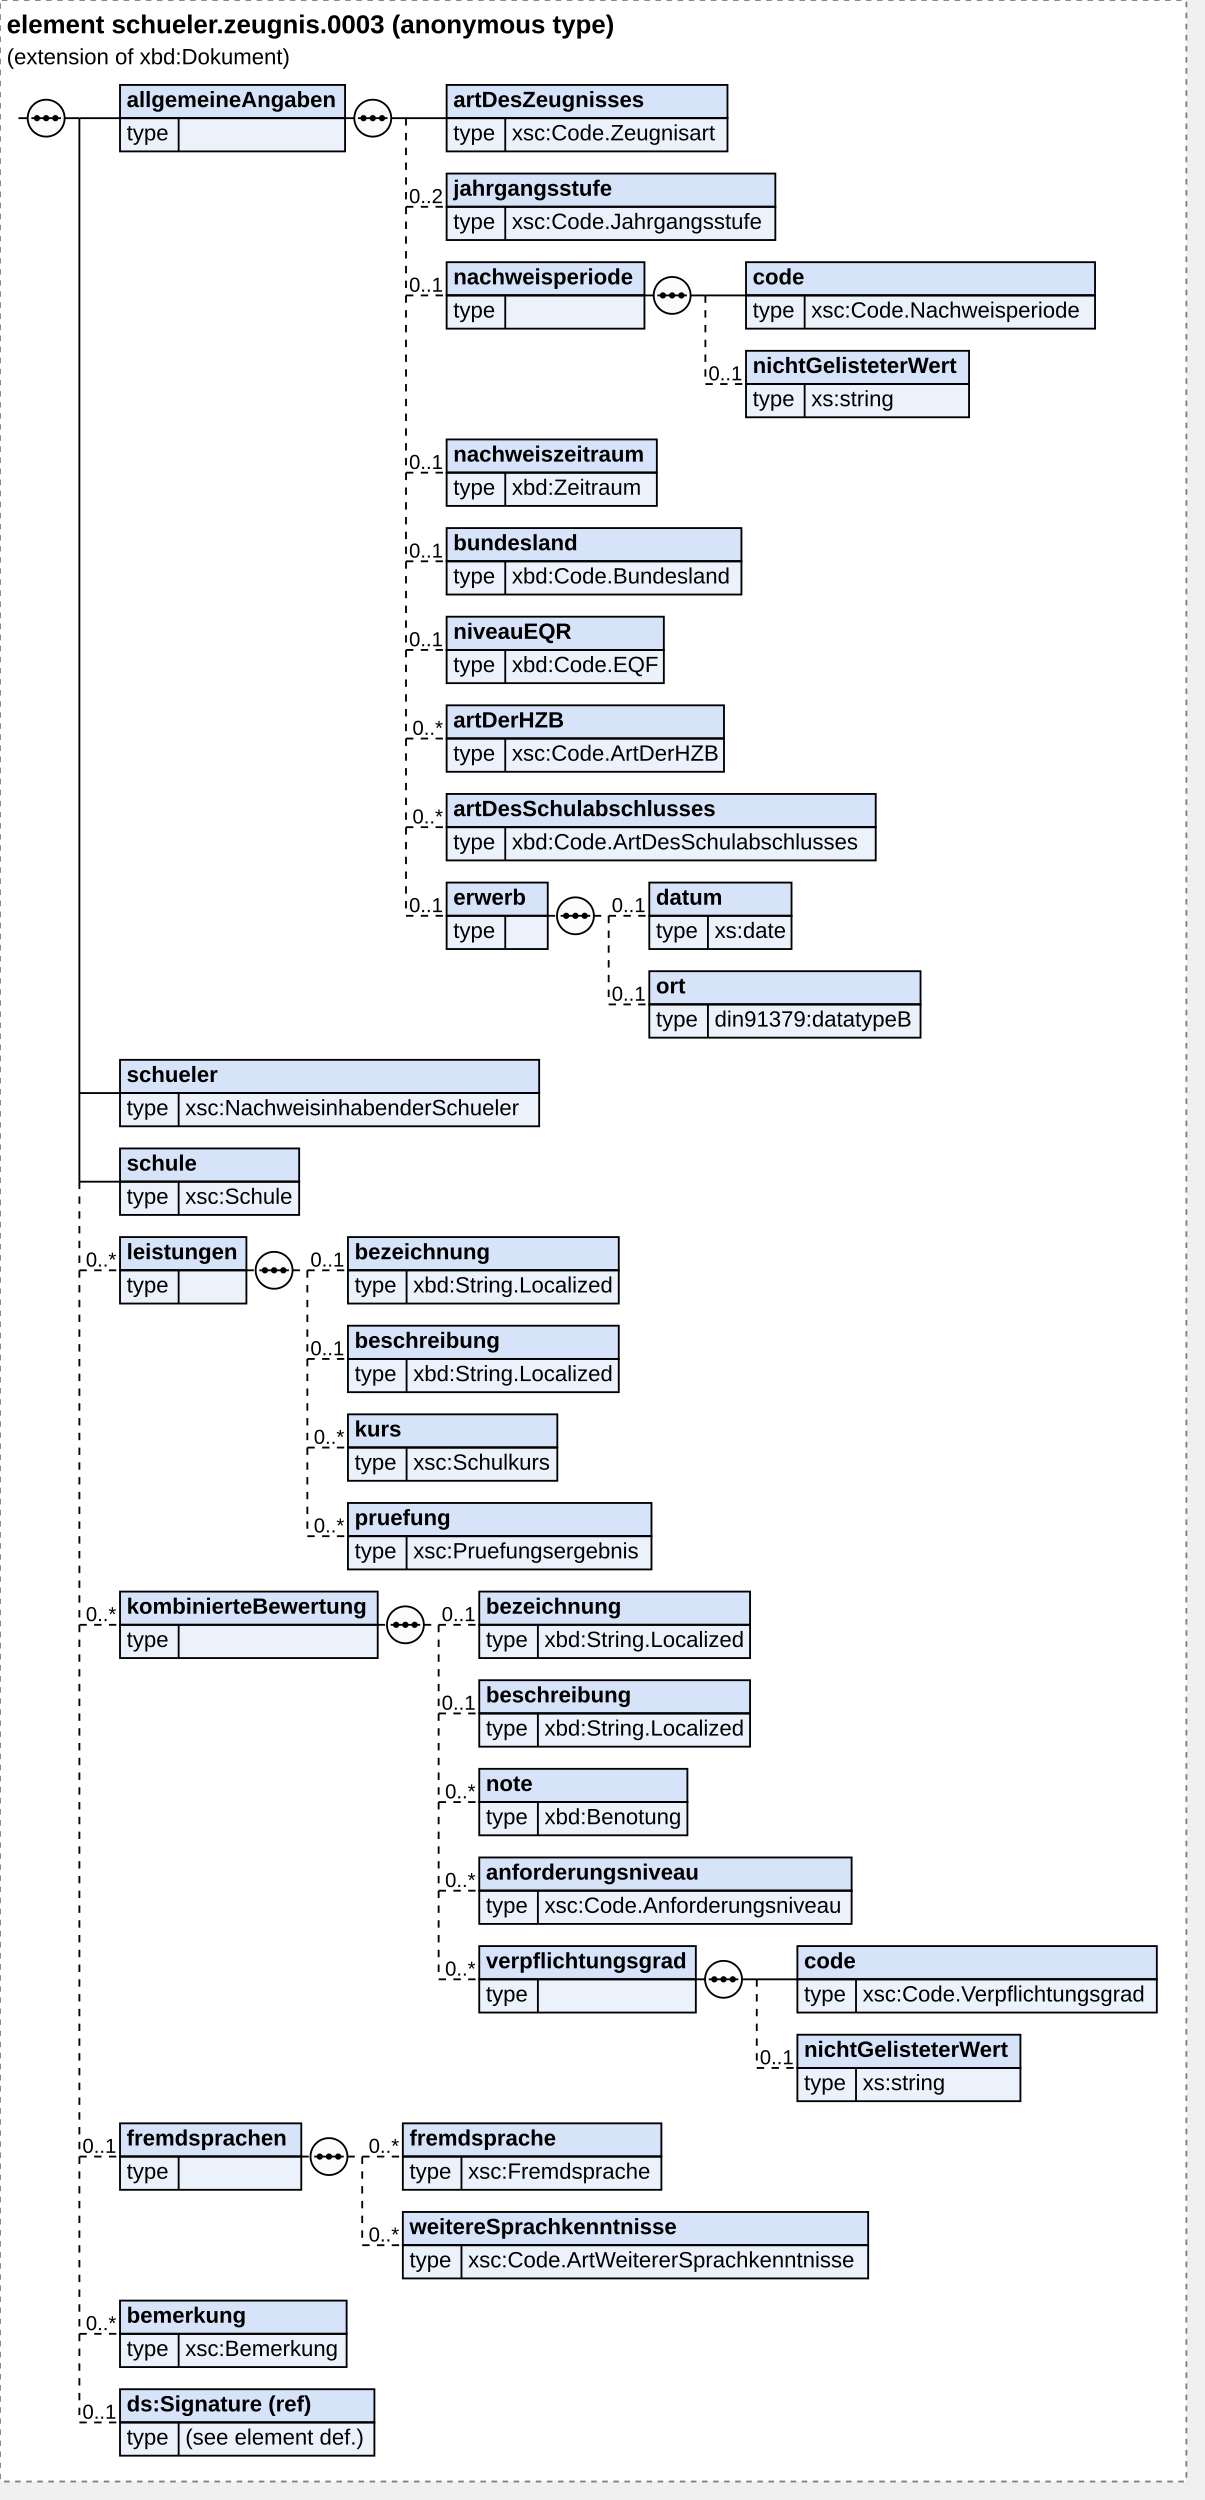
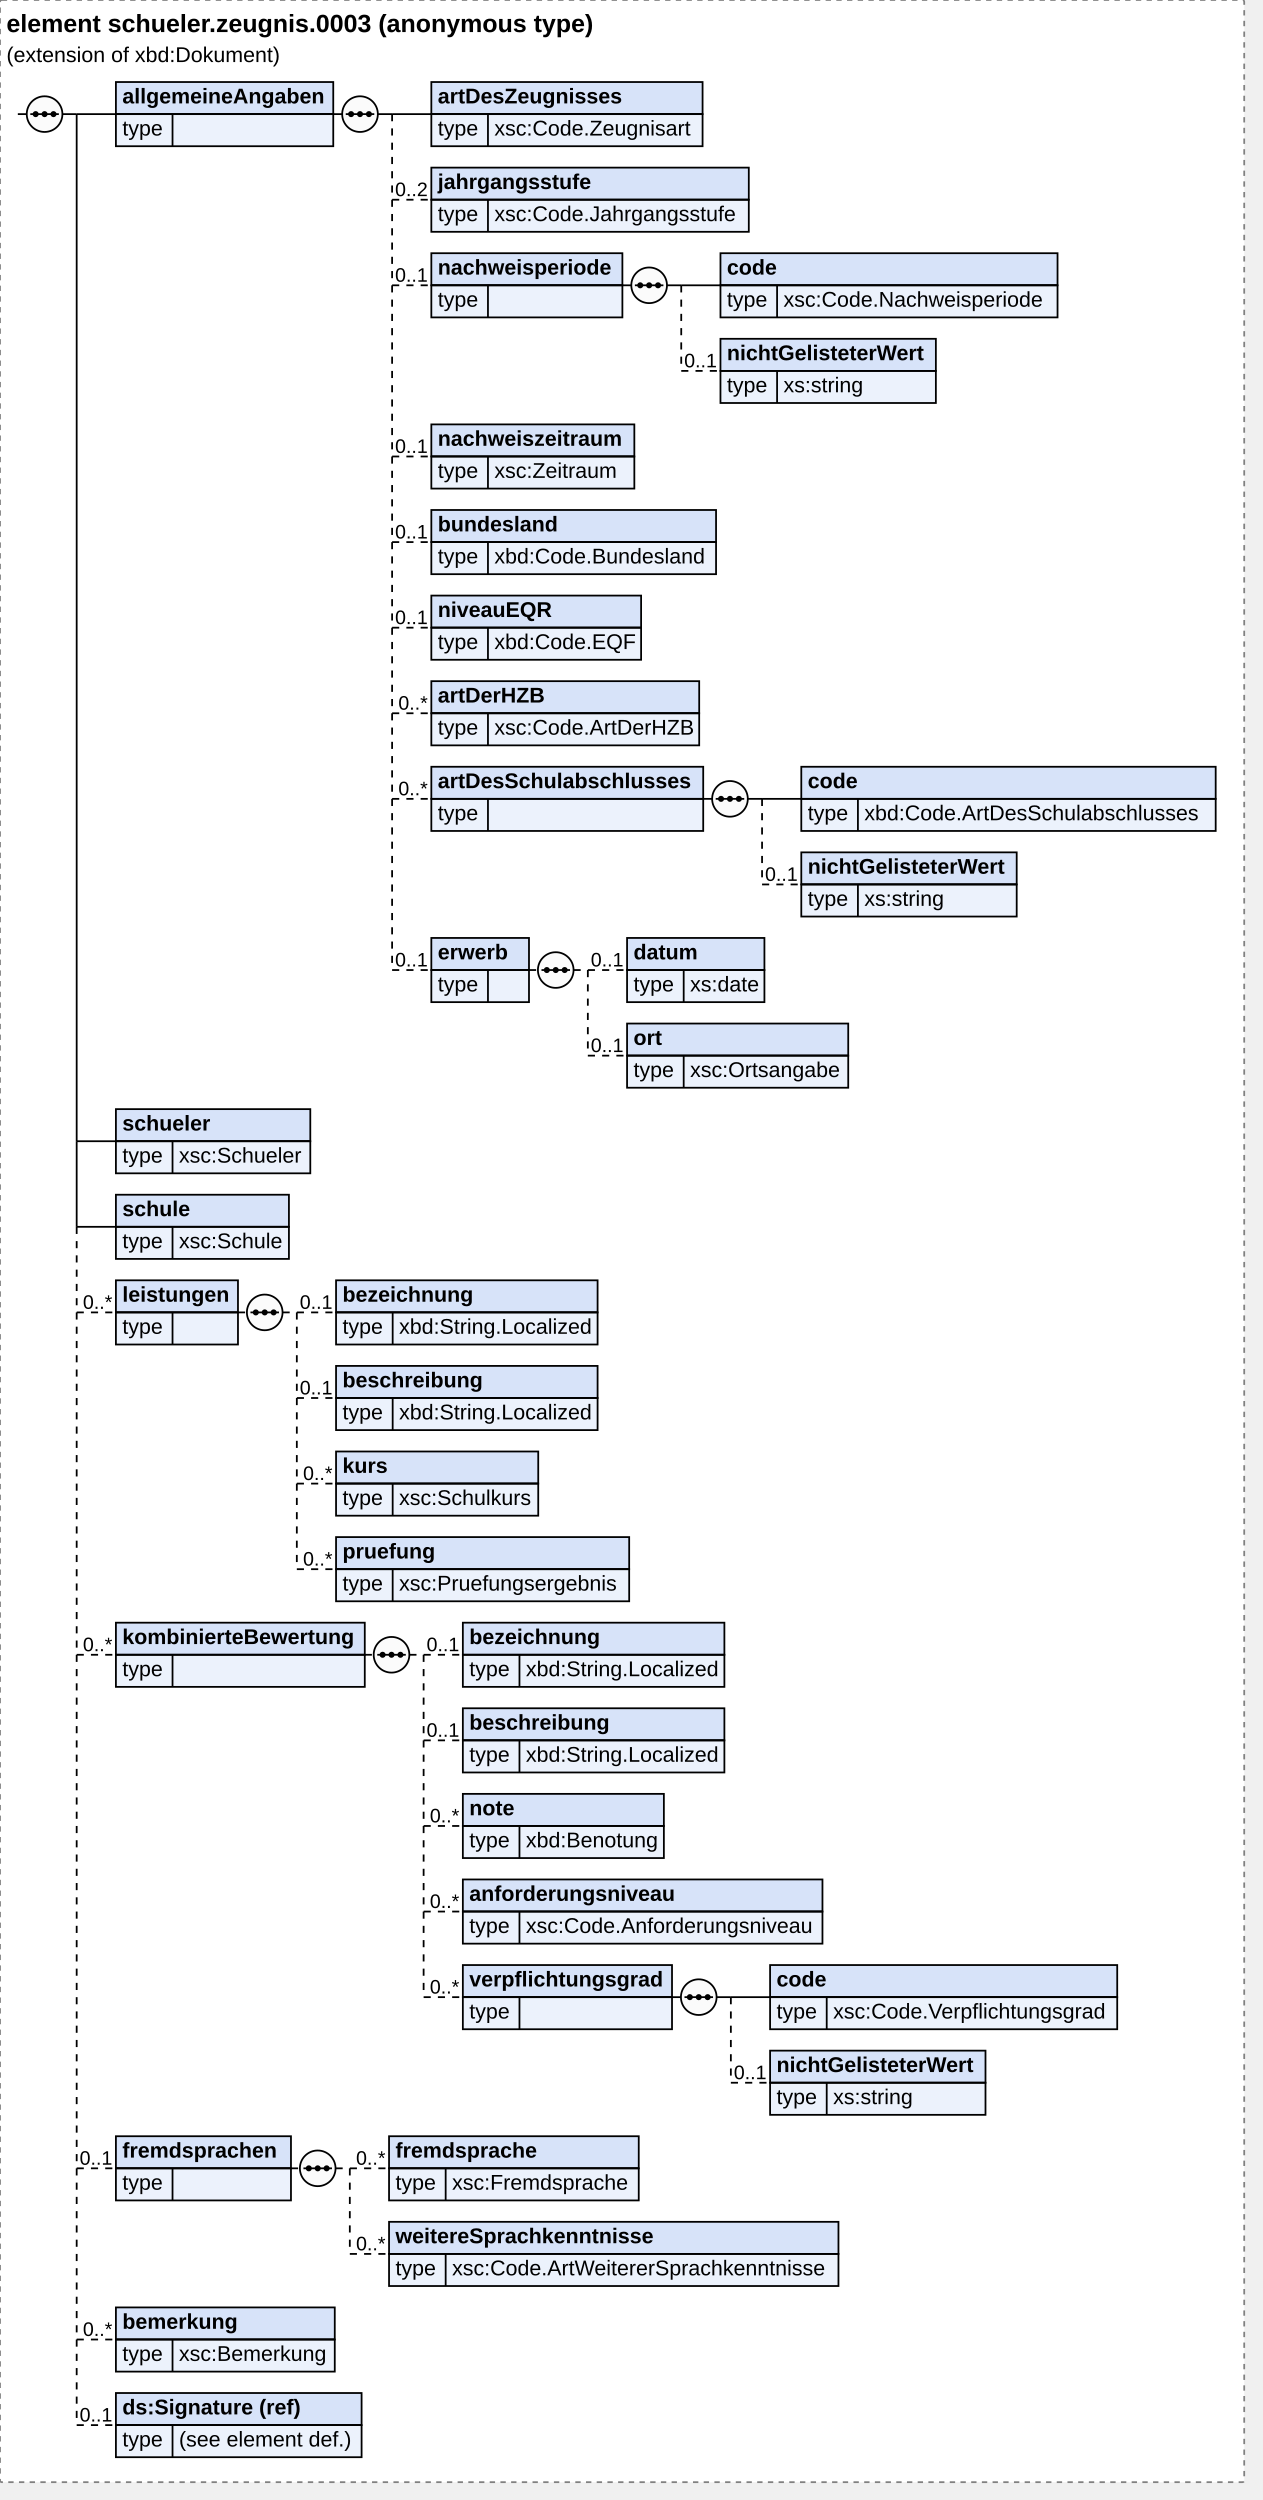
- <svg xmlns="http://www.w3.org/2000/svg" width="652.538" height="1354">
+ <svg xmlns="http://www.w3.org/2000/svg" width="707.756" height="1402">
  <defs>
    <style type="text/css">
                        text {
                            font-family: 'Arial';
                            fill: black;
                        }
                        text.at {
                            font-family: 'Arial';
                            fill: rgb(242, 152, 0);
                        }
                        line {
                            stroke: black;
                        }
                        line.type-structure {
                            stroke: black;
                        }
                        line.type-structure-optional {
                            stroke: black;
                            stroke-dasharray: 4, 4;
                        }
                        rect.attribute-upper {
                            stroke: black;
                            fill: rgb(255, 239, 211);
                        }
                        rect.element-upper {
                            stroke: black;
                            fill: rgb(215, 227, 249);
                        }
                        rect.element-lower {
                            stroke: black;
                            fill: rgb(236, 242, 252);
                        }
                        a text {
                            fill: black;
                        } 
                    </style>
  </defs>
-   <rect width="642.538" height="1344" stroke-dasharray="3,3" rx="1" ry="1" style="stroke: grey;fill: white;" />
+   <rect width="697.756" height="1392" stroke-dasharray="3,3" rx="1" ry="1" style="stroke: grey;fill: white;" />
  <text font-size="14" x="3.6" y="18" font-weight="bold">element schueler.zeugnis.0003 (anonymous type)</text>
  <text font-size="12" x="3.6" y="34.8"> (extension of xbd:Dokument)</text>
  <g transform="translate(10,46)">
    <g transform="translate(55,0)">
      <rect width="121.894" height="18" class="element-upper" />
      <rect width="121.894" height="18" y="18" class="element-lower" />
      <text font-size="12" x="3.6" y="12" font-weight="bold">allgemeineAngaben</text>
      <line x1="0" y1="18" x2="121.894" y2="18" />
      <text font-size="12" fill="grey" x="3.6" y="30">type</text>
      <line x1="31.753" y1="18" x2="31.753" y2="36" />
      <g transform="translate(121.8937,0)">
        <g transform="translate(55,0)">
          <rect width="152.109" height="18" class="element-upper" />
          <rect width="152.109" height="18" y="18" class="element-lower" />
          <text font-size="12" x="3.6" y="12" font-weight="bold">artDesZeugnisses</text>
          <line x1="0" y1="18" x2="152.109" y2="18" />
          <text font-size="12" fill="grey" x="3.6" y="30">type</text>
          <line x1="31.753" y1="18" x2="31.753" y2="36" />
          <text font-size="12" x="35.353" y="30">xsc:Code.Zeugnisart</text>
          <g transform="translate(152.1094,0)" />
        </g>
        <line x1="33" y1="18" x2="55" y2="18" class="type-structure-required" />
        <text font-size="11" fill="black" x="53" y="16" text-anchor="end" />
        <line x1="33" y1="18" x2="33" y2="18" class="type-structure-required" />
        <g transform="translate(55,48)">
          <rect width="178.031" height="18" class="element-upper" />
          <rect width="178.031" height="18" y="18" class="element-lower" />
          <text font-size="12" x="3.6" y="12" font-weight="bold">jahrgangsstufe</text>
          <line x1="0" y1="18" x2="178.031" y2="18" />
          <text font-size="12" fill="grey" x="3.6" y="30">type</text>
          <line x1="31.753" y1="18" x2="31.753" y2="36" />
          <text font-size="12" x="35.353" y="30">xsc:Code.Jahrgangsstufe</text>
          <g transform="translate(178.0312,0)" />
        </g>
        <line x1="33" y1="66" x2="55" y2="66" class="type-structure-optional" />
        <text font-size="11" fill="black" x="53" y="64" text-anchor="end">0..2</text>
        <line x1="33" y1="18" x2="33" y2="66" class="type-structure-optional" />
        <g transform="translate(55,96)">
          <rect width="107.144" height="18" class="element-upper" />
          <rect width="107.144" height="18" y="18" class="element-lower" />
          <text font-size="12" x="3.6" y="12" font-weight="bold">nachweisperiode</text>
          <line x1="0" y1="18" x2="107.144" y2="18" />
          <text font-size="12" fill="grey" x="3.6" y="30">type</text>
          <line x1="31.753" y1="18" x2="31.753" y2="36" />
          <g transform="translate(107.1437,0)">
            <g transform="translate(55,0)">
              <rect width="189.031" height="18" class="element-upper" />
              <rect width="189.031" height="18" y="18" class="element-lower" />
              <text font-size="12" x="3.6" y="12" font-weight="bold">code</text>
              <line x1="0" y1="18" x2="189.031" y2="18" />
              <text font-size="12" fill="grey" x="3.6" y="30">type</text>
              <line x1="31.753" y1="18" x2="31.753" y2="36" />
              <text font-size="12" x="35.353" y="30">xsc:Code.Nachweisperiode</text>
              <g transform="translate(189.0312,0)" />
            </g>
            <line x1="33" y1="18" x2="55" y2="18" class="type-structure-required" />
            <text font-size="11" fill="black" x="53" y="16" text-anchor="end" />
            <line x1="33" y1="18" x2="33" y2="18" class="type-structure-required" />
            <g transform="translate(55,48)">
              <rect width="120.8" height="18" class="element-upper" />
              <rect width="120.8" height="18" y="18" class="element-lower" />
              <text font-size="12" x="3.6" y="12" font-weight="bold">nichtGelisteterWert</text>
              <line x1="0" y1="18" x2="120.8" y2="18" />
              <text font-size="12" fill="grey" x="3.6" y="30">type</text>
              <line x1="31.753" y1="18" x2="31.753" y2="36" />
              <text font-size="12" x="35.353" y="30">xs:string</text>
              <g transform="translate(120.8,0)" />
            </g>
            <line x1="33" y1="66" x2="55" y2="66" class="type-structure-optional" />
            <text font-size="11" fill="black" x="53" y="64" text-anchor="end">0..1</text>
            <line x1="33" y1="18" x2="33" y2="66" class="type-structure-optional" />
            <circle cx="15" cy="18" r="10" stroke="black" fill="rgb(251, 251, 251)" />
            <line x1="0" y1="18" x2="5" y2="18" class="type-structure-required" />
            <line x1="25" y1="18" x2="33" y2="18" class="type-structure-required" />
            <circle cx="10" cy="18" r="1.2" stroke="black" fill="black" />
            <circle cx="15" cy="18" r="1.2" stroke="black" fill="black" />
            <circle cx="20" cy="18" r="1.2" stroke="black" fill="black" />
            <line x1="7" y1="18" x2="23" y2="18" />
          </g>
        </g>
        <line x1="33" y1="114" x2="55" y2="114" class="type-structure-optional" />
        <text font-size="11" fill="black" x="53" y="112" text-anchor="end">0..1</text>
        <line x1="33" y1="66" x2="33" y2="114" class="type-structure-optional" />
        <g transform="translate(55,192)">
          <rect width="113.847" height="18" class="element-upper" />
          <rect width="113.847" height="18" y="18" class="element-lower" />
          <text font-size="12" x="3.6" y="12" font-weight="bold">nachweiszeitraum</text>
          <line x1="0" y1="18" x2="113.847" y2="18" />
          <text font-size="12" fill="grey" x="3.6" y="30">type</text>
          <line x1="31.753" y1="18" x2="31.753" y2="36" />
-           <text font-size="12" x="35.353" y="30">xbd:Zeitraum</text>
+           <text font-size="12" x="35.353" y="30">xsc:Zeitraum</text>
          <g transform="translate(113.8469,0)" />
        </g>
        <line x1="33" y1="210" x2="55" y2="210" class="type-structure-optional" />
        <text font-size="11" fill="black" x="53" y="208" text-anchor="end">0..1</text>
        <line x1="33" y1="114" x2="33" y2="210" class="type-structure-optional" />
        <g transform="translate(55,240)">
          <rect width="159.672" height="18" class="element-upper" />
          <rect width="159.672" height="18" y="18" class="element-lower" />
          <text font-size="12" x="3.6" y="12" font-weight="bold">bundesland</text>
          <line x1="0" y1="18" x2="159.672" y2="18" />
          <text font-size="12" fill="grey" x="3.6" y="30">type</text>
          <line x1="31.753" y1="18" x2="31.753" y2="36" />
          <text font-size="12" x="35.353" y="30">xbd:Code.Bundesland</text>
          <g transform="translate(159.6719,0)" />
        </g>
        <line x1="33" y1="258" x2="55" y2="258" class="type-structure-optional" />
        <text font-size="11" fill="black" x="53" y="256" text-anchor="end">0..1</text>
        <line x1="33" y1="210" x2="33" y2="258" class="type-structure-optional" />
        <g transform="translate(55,288)">
          <rect width="117.641" height="18" class="element-upper" />
          <rect width="117.641" height="18" y="18" class="element-lower" />
          <text font-size="12" x="3.6" y="12" font-weight="bold">niveauEQR</text>
          <line x1="0" y1="18" x2="117.641" y2="18" />
          <text font-size="12" fill="grey" x="3.6" y="30">type</text>
          <line x1="31.753" y1="18" x2="31.753" y2="36" />
          <text font-size="12" x="35.353" y="30">xbd:Code.EQF</text>
          <g transform="translate(117.6406,0)" />
        </g>
        <line x1="33" y1="306" x2="55" y2="306" class="type-structure-optional" />
        <text font-size="11" fill="black" x="53" y="304" text-anchor="end">0..1</text>
        <line x1="33" y1="258" x2="33" y2="306" class="type-structure-optional" />
        <g transform="translate(55,336)">
          <rect width="150.219" height="18" class="element-upper" />
          <rect width="150.219" height="18" y="18" class="element-lower" />
          <text font-size="12" x="3.6" y="12" font-weight="bold">artDerHZB</text>
          <line x1="0" y1="18" x2="150.219" y2="18" />
          <text font-size="12" fill="grey" x="3.6" y="30">type</text>
          <line x1="31.753" y1="18" x2="31.753" y2="36" />
          <text font-size="12" x="35.353" y="30">xsc:Code.ArtDerHZB</text>
          <g transform="translate(150.2188,0)" />
        </g>
        <line x1="33" y1="354" x2="55" y2="354" class="type-structure-optional" />
        <text font-size="11" fill="black" x="53" y="352" text-anchor="end">0..*</text>
        <line x1="33" y1="306" x2="33" y2="354" class="type-structure-optional" />
        <g transform="translate(55,384)">
-           <rect width="232.391" height="18" class="element-upper" />
-           <rect width="232.391" height="18" y="18" class="element-lower" />
+           <rect width="152.472" height="18" class="element-upper" />
+           <rect width="152.472" height="18" y="18" class="element-lower" />
          <text font-size="12" x="3.6" y="12" font-weight="bold">artDesSchulabschlusses</text>
-           <line x1="0" y1="18" x2="232.391" y2="18" />
-           <text font-size="12" fill="grey" x="3.6" y="30">type</text>
-           <line x1="31.753" y1="18" x2="31.753" y2="36" />
-           <text font-size="12" x="35.353" y="30">xbd:Code.ArtDesSchulabschlusses</text>
-           <g transform="translate(232.3906,0)" />
+           <line x1="0" y1="18" x2="152.472" y2="18" />
+           <text font-size="12" fill="grey" x="3.6" y="30">type</text>
+           <line x1="31.753" y1="18" x2="31.753" y2="36" />
+           <g transform="translate(152.4719,0)">
+             <g transform="translate(55,0)">
+               <rect width="232.391" height="18" class="element-upper" />
+               <rect width="232.391" height="18" y="18" class="element-lower" />
+               <text font-size="12" x="3.6" y="12" font-weight="bold">code</text>
+               <line x1="0" y1="18" x2="232.391" y2="18" />
+               <text font-size="12" fill="grey" x="3.6" y="30">type</text>
+               <line x1="31.753" y1="18" x2="31.753" y2="36" />
+               <text font-size="12" x="35.353" y="30">xbd:Code.ArtDesSchulabschlusses</text>
+               <g transform="translate(232.3906,0)" />
+             </g>
+             <line x1="33" y1="18" x2="55" y2="18" class="type-structure-required" />
+             <text font-size="11" fill="black" x="53" y="16" text-anchor="end" />
+             <line x1="33" y1="18" x2="33" y2="18" class="type-structure-required" />
+             <g transform="translate(55,48)">
+               <rect width="120.8" height="18" class="element-upper" />
+               <rect width="120.8" height="18" y="18" class="element-lower" />
+               <text font-size="12" x="3.6" y="12" font-weight="bold">nichtGelisteterWert</text>
+               <line x1="0" y1="18" x2="120.8" y2="18" />
+               <text font-size="12" fill="grey" x="3.6" y="30">type</text>
+               <line x1="31.753" y1="18" x2="31.753" y2="36" />
+               <text font-size="12" x="35.353" y="30">xs:string</text>
+               <g transform="translate(120.8,0)" />
+             </g>
+             <line x1="33" y1="66" x2="55" y2="66" class="type-structure-optional" />
+             <text font-size="11" fill="black" x="53" y="64" text-anchor="end">0..1</text>
+             <line x1="33" y1="18" x2="33" y2="66" class="type-structure-optional" />
+             <circle cx="15" cy="18" r="10" stroke="black" fill="rgb(251, 251, 251)" />
+             <line x1="0" y1="18" x2="5" y2="18" class="type-structure-required" />
+             <line x1="25" y1="18" x2="33" y2="18" class="type-structure-required" />
+             <circle cx="10" cy="18" r="1.2" stroke="black" fill="black" />
+             <circle cx="15" cy="18" r="1.2" stroke="black" fill="black" />
+             <circle cx="20" cy="18" r="1.2" stroke="black" fill="black" />
+             <line x1="7" y1="18" x2="23" y2="18" />
+           </g>
        </g>
        <line x1="33" y1="402" x2="55" y2="402" class="type-structure-optional" />
        <text font-size="11" fill="black" x="53" y="400" text-anchor="end">0..*</text>
        <line x1="33" y1="354" x2="33" y2="402" class="type-structure-optional" />
-         <g transform="translate(55,432)">
+         <g transform="translate(55,480)">
          <rect width="54.766" height="18" class="element-upper" />
          <rect width="54.766" height="18" y="18" class="element-lower" />
          <text font-size="12" x="3.6" y="12" font-weight="bold">erwerb</text>
          <line x1="0" y1="18" x2="54.766" y2="18" />
          <text font-size="12" fill="grey" x="3.6" y="30">type</text>
          <line x1="31.753" y1="18" x2="31.753" y2="36" />
          <g transform="translate(54.76562,0)">
            <g transform="translate(55,0)">
              <rect width="77.031" height="18" class="element-upper" />
              <rect width="77.031" height="18" y="18" class="element-lower" />
              <text font-size="12" x="3.6" y="12" font-weight="bold">datum</text>
              <line x1="0" y1="18" x2="77.031" y2="18" />
              <text font-size="12" fill="grey" x="3.6" y="30">type</text>
              <line x1="31.753" y1="18" x2="31.753" y2="36" />
              <text font-size="12" x="35.353" y="30">xs:date</text>
              <g transform="translate(77.03125,0)" />
            </g>
            <line x1="33" y1="18" x2="55" y2="18" class="type-structure-optional" />
            <text font-size="11" fill="black" x="53" y="16" text-anchor="end">0..1</text>
            <line x1="33" y1="18" x2="33" y2="18" class="type-structure-optional" />
            <g transform="translate(55,48)">
-               <rect width="146.906" height="18" class="element-upper" />
-               <rect width="146.906" height="18" y="18" class="element-lower" />
+               <rect width="124.031" height="18" class="element-upper" />
+               <rect width="124.031" height="18" y="18" class="element-lower" />
              <text font-size="12" x="3.6" y="12" font-weight="bold">ort</text>
-               <line x1="0" y1="18" x2="146.906" y2="18" />
-               <text font-size="12" fill="grey" x="3.6" y="30">type</text>
-               <line x1="31.753" y1="18" x2="31.753" y2="36" />
-               <text font-size="12" x="35.353" y="30">din91379:datatypeB</text>
-               <g transform="translate(146.9062,0)" />
+               <line x1="0" y1="18" x2="124.031" y2="18" />
+               <text font-size="12" fill="grey" x="3.6" y="30">type</text>
+               <line x1="31.753" y1="18" x2="31.753" y2="36" />
+               <text font-size="12" x="35.353" y="30">xsc:Ortsangabe</text>
+               <g transform="translate(124.0312,0)" />
            </g>
            <line x1="33" y1="66" x2="55" y2="66" class="type-structure-optional" />
            <text font-size="11" fill="black" x="53" y="64" text-anchor="end">0..1</text>
            <line x1="33" y1="18" x2="33" y2="66" class="type-structure-optional" />
            <circle cx="15" cy="18" r="10" stroke="black" fill="rgb(251, 251, 251)" />
            <line x1="0" y1="18" x2="5" y2="18" class="type-structure-optional" />
            <line x1="25" y1="18" x2="33" y2="18" class="type-structure-optional" />
            <circle cx="10" cy="18" r="1.2" stroke="black" fill="black" />
            <circle cx="15" cy="18" r="1.2" stroke="black" fill="black" />
            <circle cx="20" cy="18" r="1.2" stroke="black" fill="black" />
            <line x1="7" y1="18" x2="23" y2="18" />
          </g>
        </g>
-         <line x1="33" y1="450" x2="55" y2="450" class="type-structure-optional" />
-         <text font-size="11" fill="black" x="53" y="448" text-anchor="end">0..1</text>
-         <line x1="33" y1="402" x2="33" y2="450" class="type-structure-optional" />
+         <line x1="33" y1="498" x2="55" y2="498" class="type-structure-optional" />
+         <text font-size="11" fill="black" x="53" y="496" text-anchor="end">0..1</text>
+         <line x1="33" y1="402" x2="33" y2="498" class="type-structure-optional" />
        <circle cx="15" cy="18" r="10" stroke="black" fill="rgb(251, 251, 251)" />
        <line x1="0" y1="18" x2="5" y2="18" class="type-structure-required" />
        <line x1="25" y1="18" x2="33" y2="18" class="type-structure-required" />
        <circle cx="10" cy="18" r="1.2" stroke="black" fill="black" />
        <circle cx="15" cy="18" r="1.2" stroke="black" fill="black" />
        <circle cx="20" cy="18" r="1.2" stroke="black" fill="black" />
        <line x1="7" y1="18" x2="23" y2="18" />
      </g>
    </g>
    <line x1="33" y1="18" x2="55" y2="18" class="type-structure-required" />
    <text font-size="11" fill="black" x="53" y="16" text-anchor="end" />
    <line x1="33" y1="18" x2="33" y2="18" class="type-structure-required" />
-     <g transform="translate(55,528)">
-       <rect width="227.016" height="18" class="element-upper" />
-       <rect width="227.016" height="18" y="18" class="element-lower" />
+     <g transform="translate(55,576)">
+       <rect width="109.016" height="18" class="element-upper" />
+       <rect width="109.016" height="18" y="18" class="element-lower" />
      <text font-size="12" x="3.6" y="12" font-weight="bold">schueler</text>
-       <line x1="0" y1="18" x2="227.016" y2="18" />
-       <text font-size="12" fill="grey" x="3.6" y="30">type</text>
-       <line x1="31.753" y1="18" x2="31.753" y2="36" />
-       <text font-size="12" x="35.353" y="30">xsc:NachweisinhabenderSchueler</text>
-       <g transform="translate(227.0156,0)" />
-     </g>
-     <line x1="33" y1="546" x2="55" y2="546" class="type-structure-required" />
-     <text font-size="11" fill="black" x="53" y="544" text-anchor="end" />
-     <line x1="33" y1="18" x2="33" y2="546" class="type-structure-required" />
-     <g transform="translate(55,576)">
+       <line x1="0" y1="18" x2="109.016" y2="18" />
+       <text font-size="12" fill="grey" x="3.6" y="30">type</text>
+       <line x1="31.753" y1="18" x2="31.753" y2="36" />
+       <text font-size="12" x="35.353" y="30">xsc:Schueler</text>
+       <g transform="translate(109.0156,0)" />
+     </g>
+     <line x1="33" y1="594" x2="55" y2="594" class="type-structure-required" />
+     <text font-size="11" fill="black" x="53" y="592" text-anchor="end" />
+     <line x1="33" y1="18" x2="33" y2="594" class="type-structure-required" />
+     <g transform="translate(55,624)">
      <rect width="97.031" height="18" class="element-upper" />
      <rect width="97.031" height="18" y="18" class="element-lower" />
      <text font-size="12" x="3.6" y="12" font-weight="bold">schule</text>
      <line x1="0" y1="18" x2="97.031" y2="18" />
      <text font-size="12" fill="grey" x="3.6" y="30">type</text>
      <line x1="31.753" y1="18" x2="31.753" y2="36" />
      <text font-size="12" x="35.353" y="30">xsc:Schule</text>
      <g transform="translate(97.03125,0)" />
    </g>
-     <line x1="33" y1="594" x2="55" y2="594" class="type-structure-required" />
-     <text font-size="11" fill="black" x="53" y="592" text-anchor="end" />
-     <line x1="33" y1="546" x2="33" y2="594" class="type-structure-required" />
-     <g transform="translate(55,624)">
+     <line x1="33" y1="642" x2="55" y2="642" class="type-structure-required" />
+     <text font-size="11" fill="black" x="53" y="640" text-anchor="end" />
+     <line x1="33" y1="594" x2="33" y2="642" class="type-structure-required" />
+     <g transform="translate(55,672)">
      <rect width="68.456" height="18" class="element-upper" />
      <rect width="68.456" height="18" y="18" class="element-lower" />
      <text font-size="12" x="3.6" y="12" font-weight="bold">leistungen</text>
      <line x1="0" y1="18" x2="68.456" y2="18" />
      <text font-size="12" fill="grey" x="3.6" y="30">type</text>
      <line x1="31.753" y1="18" x2="31.753" y2="36" />
      <g transform="translate(68.45625,0)">
        <g transform="translate(55,0)">
          <rect width="146.672" height="18" class="element-upper" />
          <rect width="146.672" height="18" y="18" class="element-lower" />
          <text font-size="12" x="3.6" y="12" font-weight="bold">bezeichnung</text>
          <line x1="0" y1="18" x2="146.672" y2="18" />
          <text font-size="12" fill="grey" x="3.6" y="30">type</text>
          <line x1="31.753" y1="18" x2="31.753" y2="36" />
          <text font-size="12" x="35.353" y="30">xbd:String.Localized</text>
          <g transform="translate(146.6719,0)" />
        </g>
        <line x1="33" y1="18" x2="55" y2="18" class="type-structure-optional" />
        <text font-size="11" fill="black" x="53" y="16" text-anchor="end">0..1</text>
        <line x1="33" y1="18" x2="33" y2="18" class="type-structure-optional" />
        <g transform="translate(55,48)">
          <rect width="146.672" height="18" class="element-upper" />
          <rect width="146.672" height="18" y="18" class="element-lower" />
          <text font-size="12" x="3.6" y="12" font-weight="bold">beschreibung</text>
          <line x1="0" y1="18" x2="146.672" y2="18" />
          <text font-size="12" fill="grey" x="3.6" y="30">type</text>
          <line x1="31.753" y1="18" x2="31.753" y2="36" />
          <text font-size="12" x="35.353" y="30">xbd:String.Localized</text>
          <g transform="translate(146.6719,0)" />
        </g>
        <line x1="33" y1="66" x2="55" y2="66" class="type-structure-optional" />
        <text font-size="11" fill="black" x="53" y="64" text-anchor="end">0..1</text>
        <line x1="33" y1="18" x2="33" y2="66" class="type-structure-optional" />
        <g transform="translate(55,96)">
          <rect width="113.391" height="18" class="element-upper" />
          <rect width="113.391" height="18" y="18" class="element-lower" />
          <text font-size="12" x="3.6" y="12" font-weight="bold">kurs</text>
          <line x1="0" y1="18" x2="113.391" y2="18" />
          <text font-size="12" fill="grey" x="3.6" y="30">type</text>
          <line x1="31.753" y1="18" x2="31.753" y2="36" />
          <text font-size="12" x="35.353" y="30">xsc:Schulkurs</text>
          <g transform="translate(113.3906,0)" />
        </g>
        <line x1="33" y1="114" x2="55" y2="114" class="type-structure-optional" />
        <text font-size="11" fill="black" x="53" y="112" text-anchor="end">0..*</text>
        <line x1="33" y1="66" x2="33" y2="114" class="type-structure-optional" />
        <g transform="translate(55,144)">
          <rect width="164.391" height="18" class="element-upper" />
          <rect width="164.391" height="18" y="18" class="element-lower" />
          <text font-size="12" x="3.6" y="12" font-weight="bold">pruefung</text>
          <line x1="0" y1="18" x2="164.391" y2="18" />
          <text font-size="12" fill="grey" x="3.6" y="30">type</text>
          <line x1="31.753" y1="18" x2="31.753" y2="36" />
          <text font-size="12" x="35.353" y="30">xsc:Pruefungsergebnis</text>
          <g transform="translate(164.3906,0)" />
        </g>
        <line x1="33" y1="162" x2="55" y2="162" class="type-structure-optional" />
        <text font-size="11" fill="black" x="53" y="160" text-anchor="end">0..*</text>
        <line x1="33" y1="114" x2="33" y2="162" class="type-structure-optional" />
        <circle cx="15" cy="18" r="10" stroke="black" fill="rgb(251, 251, 251)" />
        <line x1="0" y1="18" x2="5" y2="18" class="type-structure-optional" />
        <line x1="25" y1="18" x2="33" y2="18" class="type-structure-optional" />
        <circle cx="10" cy="18" r="1.2" stroke="black" fill="black" />
        <circle cx="15" cy="18" r="1.2" stroke="black" fill="black" />
        <circle cx="20" cy="18" r="1.2" stroke="black" fill="black" />
        <line x1="7" y1="18" x2="23" y2="18" />
      </g>
    </g>
-     <line x1="33" y1="642" x2="55" y2="642" class="type-structure-optional" />
-     <text font-size="11" fill="black" x="53" y="640" text-anchor="end">0..*</text>
-     <line x1="33" y1="594" x2="33" y2="642" class="type-structure-optional" />
-     <g transform="translate(55,816)">
+     <line x1="33" y1="690" x2="55" y2="690" class="type-structure-optional" />
+     <text font-size="11" fill="black" x="53" y="688" text-anchor="end">0..*</text>
+     <line x1="33" y1="642" x2="33" y2="690" class="type-structure-optional" />
+     <g transform="translate(55,864)">
      <rect width="139.566" height="18" class="element-upper" />
      <rect width="139.566" height="18" y="18" class="element-lower" />
      <text font-size="12" x="3.6" y="12" font-weight="bold">kombinierteBewertung</text>
      <line x1="0" y1="18" x2="139.566" y2="18" />
      <text font-size="12" fill="grey" x="3.6" y="30">type</text>
      <line x1="31.753" y1="18" x2="31.753" y2="36" />
      <g transform="translate(139.5656,0)">
        <g transform="translate(55,0)">
          <rect width="146.672" height="18" class="element-upper" />
          <rect width="146.672" height="18" y="18" class="element-lower" />
          <text font-size="12" x="3.6" y="12" font-weight="bold">bezeichnung</text>
          <line x1="0" y1="18" x2="146.672" y2="18" />
          <text font-size="12" fill="grey" x="3.6" y="30">type</text>
          <line x1="31.753" y1="18" x2="31.753" y2="36" />
          <text font-size="12" x="35.353" y="30">xbd:String.Localized</text>
          <g transform="translate(146.6719,0)" />
        </g>
        <line x1="33" y1="18" x2="55" y2="18" class="type-structure-optional" />
        <text font-size="11" fill="black" x="53" y="16" text-anchor="end">0..1</text>
        <line x1="33" y1="18" x2="33" y2="18" class="type-structure-optional" />
        <g transform="translate(55,48)">
          <rect width="146.672" height="18" class="element-upper" />
          <rect width="146.672" height="18" y="18" class="element-lower" />
          <text font-size="12" x="3.6" y="12" font-weight="bold">beschreibung</text>
          <line x1="0" y1="18" x2="146.672" y2="18" />
          <text font-size="12" fill="grey" x="3.6" y="30">type</text>
          <line x1="31.753" y1="18" x2="31.753" y2="36" />
          <text font-size="12" x="35.353" y="30">xbd:String.Localized</text>
          <g transform="translate(146.6719,0)" />
        </g>
        <line x1="33" y1="66" x2="55" y2="66" class="type-structure-optional" />
        <text font-size="11" fill="black" x="53" y="64" text-anchor="end">0..1</text>
        <line x1="33" y1="18" x2="33" y2="66" class="type-structure-optional" />
        <g transform="translate(55,96)">
          <rect width="112.734" height="18" class="element-upper" />
          <rect width="112.734" height="18" y="18" class="element-lower" />
          <text font-size="12" x="3.6" y="12" font-weight="bold">note</text>
          <line x1="0" y1="18" x2="112.734" y2="18" />
          <text font-size="12" fill="grey" x="3.6" y="30">type</text>
          <line x1="31.753" y1="18" x2="31.753" y2="36" />
          <text font-size="12" x="35.353" y="30">xbd:Benotung</text>
          <g transform="translate(112.7344,0)" />
        </g>
        <line x1="33" y1="114" x2="55" y2="114" class="type-structure-optional" />
        <text font-size="11" fill="black" x="53" y="112" text-anchor="end">0..*</text>
        <line x1="33" y1="66" x2="33" y2="114" class="type-structure-optional" />
        <g transform="translate(55,144)">
          <rect width="201.672" height="18" class="element-upper" />
          <rect width="201.672" height="18" y="18" class="element-lower" />
          <text font-size="12" x="3.6" y="12" font-weight="bold">anforderungsniveau</text>
          <line x1="0" y1="18" x2="201.672" y2="18" />
          <text font-size="12" fill="grey" x="3.6" y="30">type</text>
          <line x1="31.753" y1="18" x2="31.753" y2="36" />
          <text font-size="12" x="35.353" y="30">xsc:Code.Anforderungsniveau</text>
          <g transform="translate(201.6719,0)" />
        </g>
        <line x1="33" y1="162" x2="55" y2="162" class="type-structure-optional" />
        <text font-size="11" fill="black" x="53" y="160" text-anchor="end">0..*</text>
        <line x1="33" y1="114" x2="33" y2="162" class="type-structure-optional" />
        <g transform="translate(55,192)">
          <rect width="117.3" height="18" class="element-upper" />
          <rect width="117.3" height="18" y="18" class="element-lower" />
          <text font-size="12" x="3.6" y="12" font-weight="bold">verpflichtungsgrad</text>
          <line x1="0" y1="18" x2="117.3" y2="18" />
          <text font-size="12" fill="grey" x="3.6" y="30">type</text>
          <line x1="31.753" y1="18" x2="31.753" y2="36" />
          <g transform="translate(117.3,0)">
            <g transform="translate(55,0)">
              <rect width="194.672" height="18" class="element-upper" />
              <rect width="194.672" height="18" y="18" class="element-lower" />
              <text font-size="12" x="3.6" y="12" font-weight="bold">code</text>
              <line x1="0" y1="18" x2="194.672" y2="18" />
              <text font-size="12" fill="grey" x="3.6" y="30">type</text>
              <line x1="31.753" y1="18" x2="31.753" y2="36" />
              <text font-size="12" x="35.353" y="30">xsc:Code.Verpflichtungsgrad</text>
              <g transform="translate(194.6719,0)" />
            </g>
            <line x1="33" y1="18" x2="55" y2="18" class="type-structure-required" />
            <text font-size="11" fill="black" x="53" y="16" text-anchor="end" />
            <line x1="33" y1="18" x2="33" y2="18" class="type-structure-required" />
            <g transform="translate(55,48)">
              <rect width="120.8" height="18" class="element-upper" />
              <rect width="120.8" height="18" y="18" class="element-lower" />
              <text font-size="12" x="3.6" y="12" font-weight="bold">nichtGelisteterWert</text>
              <line x1="0" y1="18" x2="120.8" y2="18" />
              <text font-size="12" fill="grey" x="3.6" y="30">type</text>
              <line x1="31.753" y1="18" x2="31.753" y2="36" />
              <text font-size="12" x="35.353" y="30">xs:string</text>
              <g transform="translate(120.8,0)" />
            </g>
            <line x1="33" y1="66" x2="55" y2="66" class="type-structure-optional" />
            <text font-size="11" fill="black" x="53" y="64" text-anchor="end">0..1</text>
            <line x1="33" y1="18" x2="33" y2="66" class="type-structure-optional" />
            <circle cx="15" cy="18" r="10" stroke="black" fill="rgb(251, 251, 251)" />
            <line x1="0" y1="18" x2="5" y2="18" class="type-structure-required" />
            <line x1="25" y1="18" x2="33" y2="18" class="type-structure-required" />
            <circle cx="10" cy="18" r="1.2" stroke="black" fill="black" />
            <circle cx="15" cy="18" r="1.2" stroke="black" fill="black" />
            <circle cx="20" cy="18" r="1.2" stroke="black" fill="black" />
            <line x1="7" y1="18" x2="23" y2="18" />
          </g>
        </g>
        <line x1="33" y1="210" x2="55" y2="210" class="type-structure-optional" />
        <text font-size="11" fill="black" x="53" y="208" text-anchor="end">0..*</text>
        <line x1="33" y1="162" x2="33" y2="210" class="type-structure-optional" />
        <circle cx="15" cy="18" r="10" stroke="black" fill="rgb(251, 251, 251)" />
        <line x1="0" y1="18" x2="5" y2="18" class="type-structure-optional" />
        <line x1="25" y1="18" x2="33" y2="18" class="type-structure-optional" />
        <circle cx="10" cy="18" r="1.2" stroke="black" fill="black" />
        <circle cx="15" cy="18" r="1.2" stroke="black" fill="black" />
        <circle cx="20" cy="18" r="1.2" stroke="black" fill="black" />
        <line x1="7" y1="18" x2="23" y2="18" />
      </g>
    </g>
-     <line x1="33" y1="834" x2="55" y2="834" class="type-structure-optional" />
-     <text font-size="11" fill="black" x="53" y="832" text-anchor="end">0..*</text>
-     <line x1="33" y1="642" x2="33" y2="834" class="type-structure-optional" />
-     <g transform="translate(55,1104)">
+     <line x1="33" y1="882" x2="55" y2="882" class="type-structure-optional" />
+     <text font-size="11" fill="black" x="53" y="880" text-anchor="end">0..*</text>
+     <line x1="33" y1="690" x2="33" y2="882" class="type-structure-optional" />
+     <g transform="translate(55,1152)">
      <rect width="98.175" height="18" class="element-upper" />
      <rect width="98.175" height="18" y="18" class="element-lower" />
      <text font-size="12" x="3.6" y="12" font-weight="bold">fremdsprachen</text>
      <line x1="0" y1="18" x2="98.175" y2="18" />
      <text font-size="12" fill="grey" x="3.6" y="30">type</text>
      <line x1="31.753" y1="18" x2="31.753" y2="36" />
      <g transform="translate(98.175,0)">
        <g transform="translate(55,0)">
          <rect width="140.031" height="18" class="element-upper" />
          <rect width="140.031" height="18" y="18" class="element-lower" />
          <text font-size="12" x="3.6" y="12" font-weight="bold">fremdsprache</text>
          <line x1="0" y1="18" x2="140.031" y2="18" />
          <text font-size="12" fill="grey" x="3.6" y="30">type</text>
          <line x1="31.753" y1="18" x2="31.753" y2="36" />
          <text font-size="12" x="35.353" y="30">xsc:Fremdsprache</text>
          <g transform="translate(140.0312,0)" />
        </g>
        <line x1="33" y1="18" x2="55" y2="18" class="type-structure-optional" />
        <text font-size="11" fill="black" x="53" y="16" text-anchor="end">0..*</text>
        <line x1="33" y1="18" x2="33" y2="18" class="type-structure-optional" />
        <g transform="translate(55,48)">
          <rect width="252.031" height="18" class="element-upper" />
          <rect width="252.031" height="18" y="18" class="element-lower" />
          <text font-size="12" x="3.6" y="12" font-weight="bold">weitereSprachkenntnisse</text>
          <line x1="0" y1="18" x2="252.031" y2="18" />
          <text font-size="12" fill="grey" x="3.6" y="30">type</text>
          <line x1="31.753" y1="18" x2="31.753" y2="36" />
          <text font-size="12" x="35.353" y="30">xsc:Code.ArtWeitererSprachkenntnisse</text>
          <g transform="translate(252.0312,0)" />
        </g>
        <line x1="33" y1="66" x2="55" y2="66" class="type-structure-optional" />
        <text font-size="11" fill="black" x="53" y="64" text-anchor="end">0..*</text>
        <line x1="33" y1="18" x2="33" y2="66" class="type-structure-optional" />
        <circle cx="15" cy="18" r="10" stroke="black" fill="rgb(251, 251, 251)" />
        <line x1="0" y1="18" x2="5" y2="18" class="type-structure-optional" />
        <line x1="25" y1="18" x2="33" y2="18" class="type-structure-optional" />
        <circle cx="10" cy="18" r="1.2" stroke="black" fill="black" />
        <circle cx="15" cy="18" r="1.2" stroke="black" fill="black" />
        <circle cx="20" cy="18" r="1.2" stroke="black" fill="black" />
        <line x1="7" y1="18" x2="23" y2="18" />
      </g>
    </g>
-     <line x1="33" y1="1122" x2="55" y2="1122" class="type-structure-optional" />
-     <text font-size="11" fill="black" x="53" y="1120" text-anchor="end">0..1</text>
-     <line x1="33" y1="834" x2="33" y2="1122" class="type-structure-optional" />
-     <g transform="translate(55,1200)">
+     <line x1="33" y1="1170" x2="55" y2="1170" class="type-structure-optional" />
+     <text font-size="11" fill="black" x="53" y="1168" text-anchor="end">0..1</text>
+     <line x1="33" y1="882" x2="33" y2="1170" class="type-structure-optional" />
+     <g transform="translate(55,1248)">
      <rect width="122.734" height="18" class="element-upper" />
      <rect width="122.734" height="18" y="18" class="element-lower" />
      <text font-size="12" x="3.6" y="12" font-weight="bold">bemerkung</text>
      <line x1="0" y1="18" x2="122.734" y2="18" />
      <text font-size="12" fill="grey" x="3.6" y="30">type</text>
      <line x1="31.753" y1="18" x2="31.753" y2="36" />
      <text font-size="12" x="35.353" y="30">xsc:Bemerkung</text>
      <g transform="translate(122.7344,0)" />
    </g>
-     <line x1="33" y1="1218" x2="55" y2="1218" class="type-structure-optional" />
-     <text font-size="11" fill="black" x="53" y="1216" text-anchor="end">0..*</text>
-     <line x1="33" y1="1122" x2="33" y2="1218" class="type-structure-optional" />
-     <g transform="translate(55,1248)">
+     <line x1="33" y1="1266" x2="55" y2="1266" class="type-structure-optional" />
+     <text font-size="11" fill="black" x="53" y="1264" text-anchor="end">0..*</text>
+     <line x1="33" y1="1170" x2="33" y2="1266" class="type-structure-optional" />
+     <g transform="translate(55,1296)">
      <rect width="137.781" height="18" class="element-upper" />
      <rect width="137.781" height="18" y="18" class="element-lower" />
      <text font-size="12" x="3.6" y="12" font-weight="bold">ds:Signature (ref)</text>
      <line x1="0" y1="18" x2="137.781" y2="18" />
      <text font-size="12" fill="grey" x="3.6" y="30">type</text>
      <line x1="31.753" y1="18" x2="31.753" y2="36" />
      <text font-size="12" x="35.353" y="30">(see element def.)</text>
      <g transform="translate(137.7812,0)" />
    </g>
-     <line x1="33" y1="1266" x2="55" y2="1266" class="type-structure-optional" />
-     <text font-size="11" fill="black" x="53" y="1264" text-anchor="end">0..1</text>
-     <line x1="33" y1="1218" x2="33" y2="1266" class="type-structure-optional" />
+     <line x1="33" y1="1314" x2="55" y2="1314" class="type-structure-optional" />
+     <text font-size="11" fill="black" x="53" y="1312" text-anchor="end">0..1</text>
+     <line x1="33" y1="1266" x2="33" y2="1314" class="type-structure-optional" />
    <circle cx="15" cy="18" r="10" stroke="black" fill="rgb(251, 251, 251)" />
    <line x1="0" y1="18" x2="5" y2="18" class="type-structure-required" />
    <line x1="25" y1="18" x2="33" y2="18" class="type-structure-required" />
    <circle cx="10" cy="18" r="1.2" stroke="black" fill="black" />
    <circle cx="15" cy="18" r="1.2" stroke="black" fill="black" />
    <circle cx="20" cy="18" r="1.2" stroke="black" fill="black" />
    <line x1="7" y1="18" x2="23" y2="18" />
  </g>
</svg>
